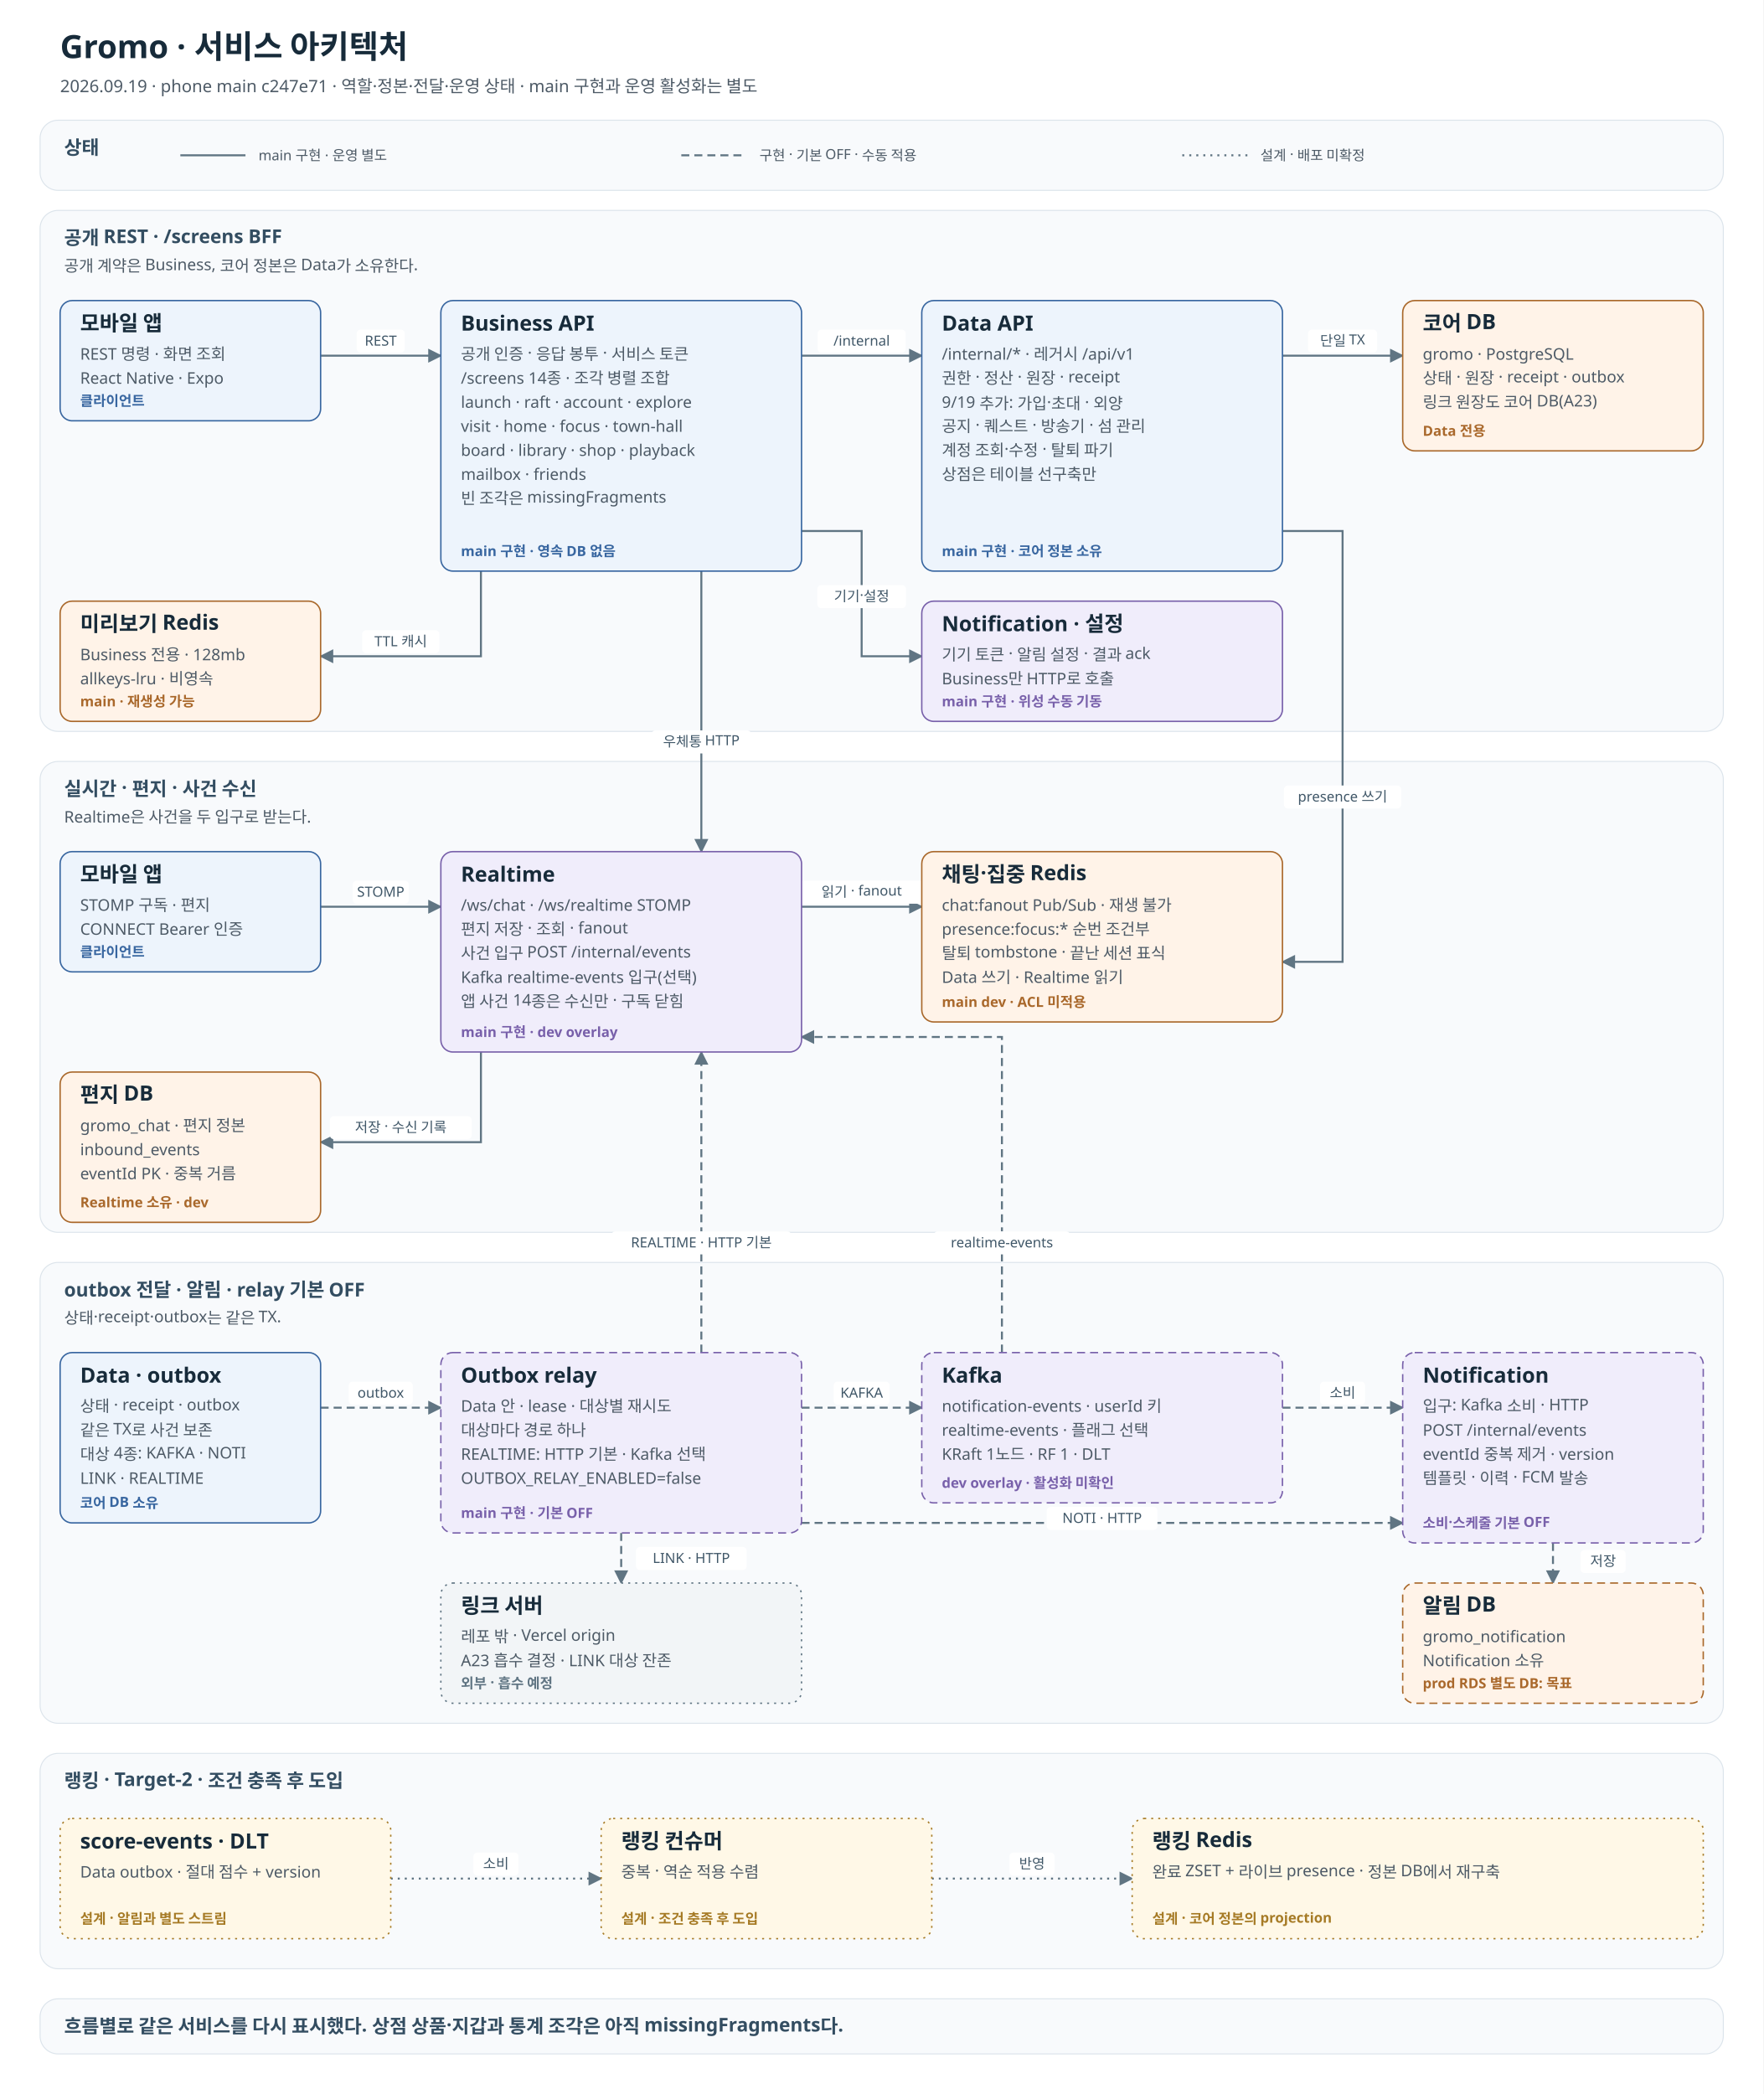
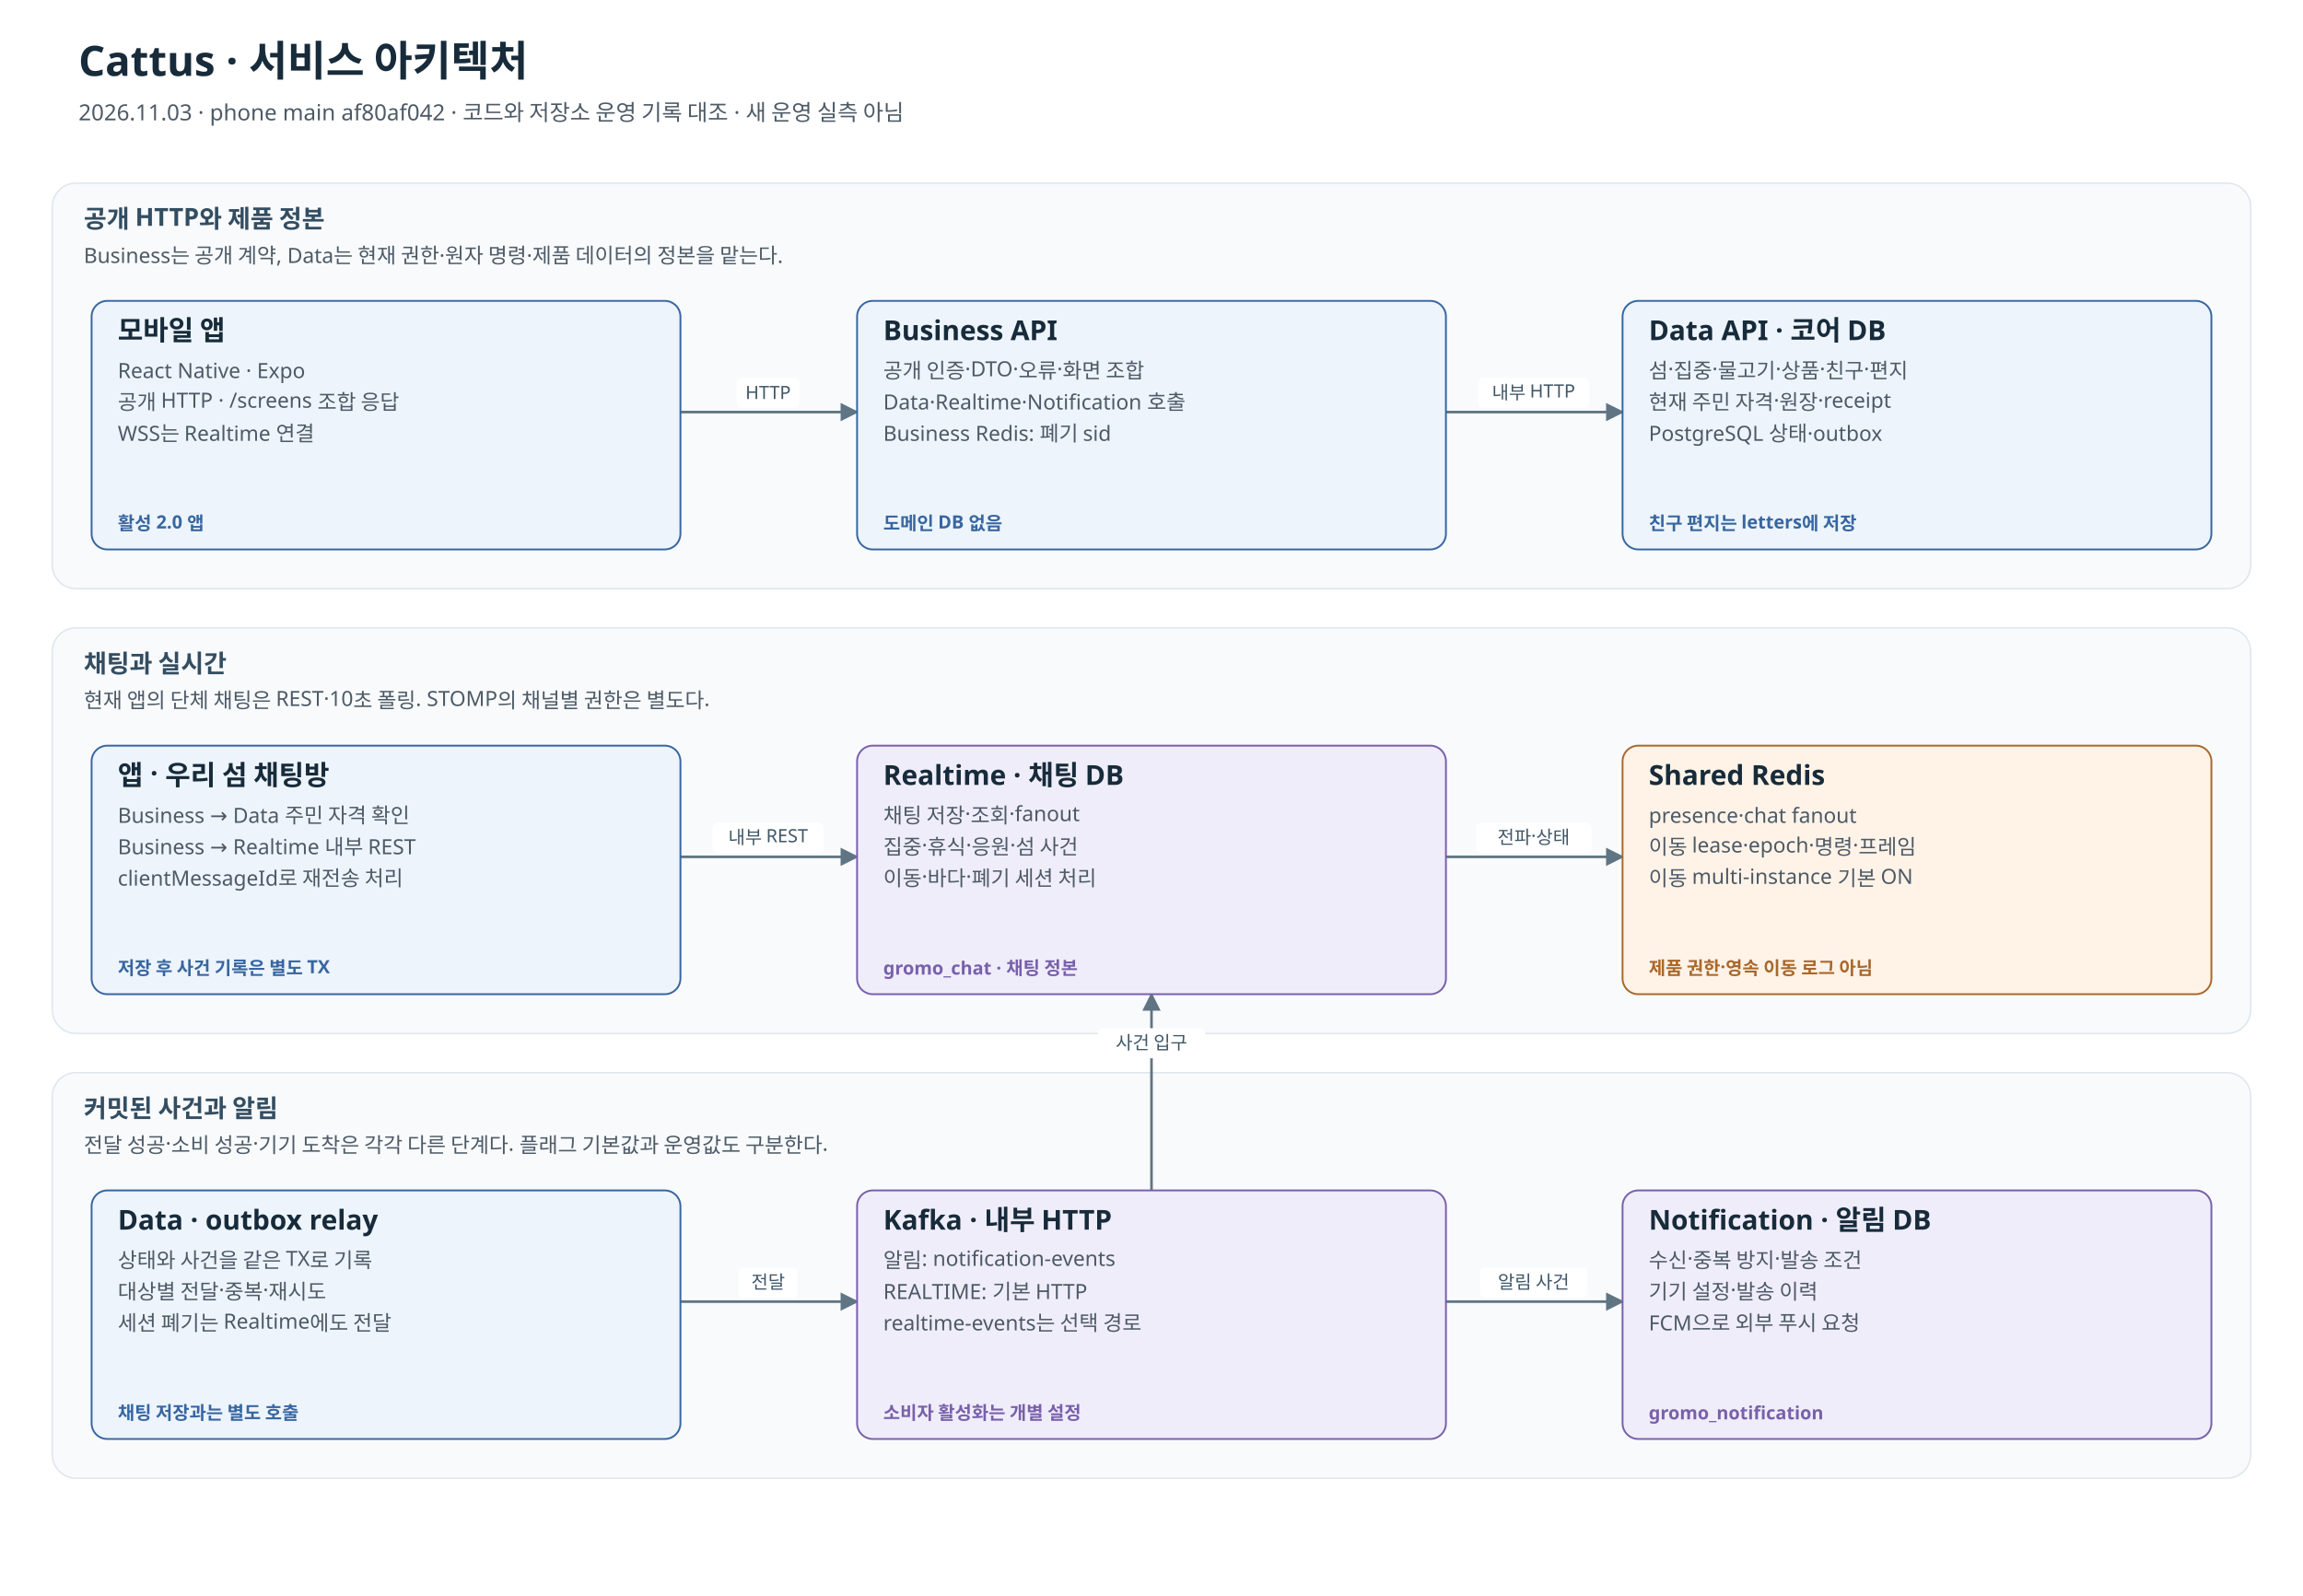
- <svg xmlns="http://www.w3.org/2000/svg" width="1760" height="2090" viewBox="0 0 1760 2090" role="img" aria-labelledby="diagramTitle diagramDesc">
+ <svg xmlns="http://www.w3.org/2000/svg" width="1760" height="1220" viewBox="0 0 1760 1220" role="img" aria-labelledby="diagramTitle diagramDesc">
  <defs>
    <marker id="arrow" viewBox="0 0 10 10" refX="9" refY="5" markerWidth="7" markerHeight="7" orient="auto-start-reverse">
      <path d="M 0 0 L 10 5 L 0 10 z" fill="#607583" />
    </marker>
  </defs>
  <g font-family="Apple SD Gothic Neo, Noto Sans KR, sans-serif">
-     <rect width="1760" height="2090" fill="#ffffff" />
-     <text x="60" y="58" font-size="32" fill="#172b3a" font-weight="700">Gromo · 서비스 아키텍처</text>
-     <text x="60" y="92" font-size="17" fill="#4d5a66" font-weight="400">2026.09.19 · phone main c247e71 · 역할·정본·전달·운영 상태 · main 구현과 운영 활성화는 별도</text>
-     <rect x="40" y="120" width="1680" height="70" rx="18" fill="#f8fafc" stroke="#dce4eb" />
-     <text x="64" y="154" font-size="19" fill="#334d61" font-weight="700">상태</text>
-     <rect x="40" y="210" width="1680" height="520" rx="18" fill="#f8fafc" stroke="#dce4eb" />
-     <text x="64" y="244" font-size="19" fill="#334d61" font-weight="700">공개 REST · /screens BFF</text>
-     <text x="64" y="271" font-size="16" fill="#4d5a66" font-weight="400">공개 계약은 Business, 코어 정본은 Data가 소유한다.</text>
-     <rect x="40" y="760" width="1680" height="470" rx="18" fill="#f8fafc" stroke="#dce4eb" />
-     <text x="64" y="794" font-size="19" fill="#334d61" font-weight="700">실시간 · 편지 · 사건 수신</text>
-     <text x="64" y="821" font-size="16" fill="#4d5a66" font-weight="400">Realtime은 사건을 두 입구로 받는다.</text>
-     <rect x="40" y="1260" width="1680" height="460" rx="18" fill="#f8fafc" stroke="#dce4eb" />
-     <text x="64" y="1294" font-size="19" fill="#334d61" font-weight="700">outbox 전달 · 알림 · relay 기본 OFF</text>
-     <text x="64" y="1321" font-size="16" fill="#4d5a66" font-weight="400">상태·receipt·outbox는 같은 TX.</text>
-     <rect x="40" y="1750" width="1680" height="215" rx="18" fill="#f8fafc" stroke="#dce4eb" />
-     <text x="64" y="1784" font-size="19" fill="#334d61" font-weight="700">랭킹 · Target-2 · 조건 충족 후 도입</text>
-     <rect x="40" y="1995" width="1680" height="55" rx="18" fill="#f8fafc" stroke="#dce4eb" />
-     <text x="64" y="2029" font-size="19" fill="#334d61" font-weight="700">흐름별로 같은 서비스를 다시 표시했다. 상점 상품·지갑과 통계 조각은 아직 missingFragments다.</text>
-     <path d="M 180 155 L 245 155" fill="none" stroke="#607583" stroke-width="2" />
-     <text x="258" y="160" font-size="14" fill="#4d5a66" font-weight="400">main 구현 · 운영 별도</text>
-     <path d="M 680 155 L 745 155" fill="none" stroke="#607583" stroke-width="2" stroke-dasharray="8 5" />
-     <text x="758" y="160" font-size="14" fill="#4d5a66" font-weight="400">구현 · 기본 OFF · 수동 적용</text>
-     <path d="M 1180 155 L 1245 155" fill="none" stroke="#607583" stroke-width="2" stroke-dasharray="2 5" />
-     <text x="1258" y="160" font-size="14" fill="#4d5a66" font-weight="400">설계 · 배포 미확정</text>
-     <g data-cell-id="appRest">
-       <path d="M 320 355 L 440 355" fill="none" stroke="#607583" stroke-width="2" marker-end="url(#arrow)" />
-       <rect x="356.0" y="329" width="48.0" height="23" rx="4" fill="#ffffff" />
-       <text x="380" y="345" font-size="14" text-anchor="middle" fill="#405768">REST</text>
+     <rect width="1760" height="1220" fill="#ffffff" />
+     <text x="60" y="58" font-size="32" fill="#172b3a" font-weight="700">Cattus · 서비스 아키텍처</text>
+     <text x="60" y="92" font-size="17" fill="#4d5a66" font-weight="400">2026.11.03 · phone main af80af042 · 코드와 저장소 운영 기록 대조 · 새 운영 실측 아님</text>
+     <rect x="40" y="140" width="1680" height="310" rx="18" fill="#f8fafc" stroke="#dce4eb" />
+     <text x="64" y="174" font-size="19" fill="#334d61" font-weight="700">공개 HTTP와 제품 정본</text>
+     <text x="64" y="201" font-size="16" fill="#4d5a66" font-weight="400">Business는 공개 계약, Data는 현재 권한·원자 명령·제품 데이터의 정본을 맡는다.</text>
+     <rect x="40" y="480" width="1680" height="310" rx="18" fill="#f8fafc" stroke="#dce4eb" />
+     <text x="64" y="514" font-size="19" fill="#334d61" font-weight="700">채팅과 실시간</text>
+     <text x="64" y="541" font-size="16" fill="#4d5a66" font-weight="400">현재 앱의 단체 채팅은 REST·10초 폴링. STOMP의 채널별 권한은 별도다.</text>
+     <rect x="40" y="820" width="1680" height="310" rx="18" fill="#f8fafc" stroke="#dce4eb" />
+     <text x="64" y="854" font-size="19" fill="#334d61" font-weight="700">커밋된 사건과 알림</text>
+     <text x="64" y="881" font-size="16" fill="#4d5a66" font-weight="400">전달 성공·소비 성공·기기 도착은 각각 다른 단계다. 플래그 기본값과 운영값도 구분한다.</text>
+     <g data-cell-id="http">
+       <path d="M 520 315 L 655 315" fill="none" stroke="#607583" stroke-width="2" marker-end="url(#arrow)" />
+       <rect x="563.0" y="289" width="48.0" height="23" rx="4" fill="#ffffff" />
+       <text x="587" y="305" font-size="14" text-anchor="middle" fill="#405768">HTTP</text>
    </g>
-     <g data-cell-id="internalHttp">
-       <path d="M 800 355 L 920 355" fill="none" stroke="#607583" stroke-width="2" marker-end="url(#arrow)" />
-       <rect x="816.0" y="329" width="88.0" height="23" rx="4" fill="#ffffff" />
-       <text x="860" y="345" font-size="14" text-anchor="middle" fill="#405768">/internal</text>
+     <g data-cell-id="internal">
+       <path d="M 1105 315 L 1240 315" fill="none" stroke="#607583" stroke-width="2" marker-end="url(#arrow)" />
+       <rect x="1129.5" y="289" width="85.0" height="23" rx="4" fill="#ffffff" />
+       <text x="1172" y="305" font-size="14" text-anchor="middle" fill="#405768">내부 HTTP</text>
    </g>
-     <g data-cell-id="coreWrite">
-       <path d="M 1280 355 L 1400 355" fill="none" stroke="#607583" stroke-width="2" marker-end="url(#arrow)" />
-       <rect x="1305.5" y="329" width="69.0" height="23" rx="4" fill="#ffffff" />
-       <text x="1340" y="345" font-size="14" text-anchor="middle" fill="#405768">단일 TX</text>
+     <g data-cell-id="chatRest">
+       <path d="M 520 655 L 655 655" fill="none" stroke="#607583" stroke-width="2" marker-end="url(#arrow)" />
+       <rect x="544.5" y="629" width="85.0" height="23" rx="4" fill="#ffffff" />
+       <text x="587" y="645" font-size="14" text-anchor="middle" fill="#405768">내부 REST</text>
    </g>
-     <g data-cell-id="previewCache">
-       <path d="M 480 570 L 480 655 L 320 655" fill="none" stroke="#607583" stroke-width="2" marker-end="url(#arrow)" />
-       <rect x="361.5" y="629" width="77.0" height="23" rx="4" fill="#ffffff" />
-       <text x="400" y="645" font-size="14" text-anchor="middle" fill="#405768">TTL 캐시</text>
+     <g data-cell-id="redis">
+       <path d="M 1105 655 L 1240 655" fill="none" stroke="#607583" stroke-width="2" marker-end="url(#arrow)" />
+       <rect x="1127.75" y="629" width="88.5" height="23" rx="4" fill="#ffffff" />
+       <text x="1172" y="645" font-size="14" text-anchor="middle" fill="#405768">전파·상태</text>
    </g>
-     <g data-cell-id="notiSettings">
-       <path d="M 800 530 L 860 530 L 860 655 L 920 655" fill="none" stroke="#607583" stroke-width="2" marker-end="url(#arrow)" />
-       <rect x="815.75" y="584" width="88.5" height="23" rx="4" fill="#ffffff" />
-       <text x="860" y="600" font-size="14" text-anchor="middle" fill="#405768">기기·설정</text>
+     <g data-cell-id="relay">
+       <path d="M 520 995 L 655 995" fill="none" stroke="#607583" stroke-width="2" marker-end="url(#arrow)" />
+       <rect x="564.5" y="969" width="45.0" height="23" rx="4" fill="#ffffff" />
+       <text x="587" y="985" font-size="14" text-anchor="middle" fill="#405768">전달</text>
    </g>
-     <g data-cell-id="mailboxHttp">
-       <path d="M 700 570 L 700 850" fill="none" stroke="#607583" stroke-width="2" marker-end="url(#arrow)" />
-       <rect x="650.25" y="729" width="99.5" height="23" rx="4" fill="#ffffff" />
-       <text x="700" y="745" font-size="14" text-anchor="middle" fill="#405768">우체통 HTTP</text>
+     <g data-cell-id="notify">
+       <path d="M 1105 995 L 1240 995" fill="none" stroke="#607583" stroke-width="2" marker-end="url(#arrow)" />
+       <rect x="1131.0" y="969" width="82.0" height="23" rx="4" fill="#ffffff" />
+       <text x="1172" y="985" font-size="14" text-anchor="middle" fill="#405768">알림 사건</text>
    </g>
-     <g data-cell-id="appSocket">
-       <path d="M 320 905 L 440 905" fill="none" stroke="#607583" stroke-width="2" marker-end="url(#arrow)" />
-       <rect x="352.0" y="879" width="56.0" height="23" rx="4" fill="#ffffff" />
-       <text x="380" y="895" font-size="14" text-anchor="middle" fill="#405768">STOMP</text>
-     </g>
-     <g data-cell-id="chatFanout">
-       <path d="M 800 905 L 920 905" fill="none" stroke="#607583" stroke-width="2" marker-end="url(#arrow)" />
-       <rect x="798.25" y="879" width="123.5" height="23" rx="4" fill="#ffffff" />
-       <text x="860" y="895" font-size="14" text-anchor="middle" fill="#405768">읽기 · fanout</text>
-     </g>
-     <g data-cell-id="focusPresence">
-       <path d="M 1280 530 L 1340 530 L 1340 960 L 1280 960" fill="none" stroke="#607583" stroke-width="2" marker-end="url(#arrow)" />
-       <rect x="1281.5" y="784" width="117.0" height="23" rx="4" fill="#ffffff" />
-       <text x="1340" y="800" font-size="14" text-anchor="middle" fill="#405768">presence 쓰기</text>
-     </g>
-     <g data-cell-id="chatPersistence">
-       <path d="M 480 1050 L 480 1140 L 320 1140" fill="none" stroke="#607583" stroke-width="2" marker-end="url(#arrow)" />
-       <rect x="329.25" y="1114" width="141.5" height="23" rx="4" fill="#ffffff" />
-       <text x="400" y="1130" font-size="14" text-anchor="middle" fill="#405768">저장 · 수신 기록</text>
-     </g>
-     <g data-cell-id="relayOwnership">
-       <path d="M 320 1405 L 440 1405" fill="none" stroke="#607583" stroke-width="2" marker-end="url(#arrow)" stroke-dasharray="8 5" />
-       <rect x="348.0" y="1379" width="64.0" height="23" rx="4" fill="#ffffff" />
-       <text x="380" y="1395" font-size="14" text-anchor="middle" fill="#405768">outbox</text>
-     </g>
-     <g data-cell-id="relayKafka">
-       <path d="M 800 1405 L 920 1405" fill="none" stroke="#607583" stroke-width="2" marker-end="url(#arrow)" stroke-dasharray="8 5" />
-       <rect x="832.0" y="1379" width="56.0" height="23" rx="4" fill="#ffffff" />
-       <text x="860" y="1395" font-size="14" text-anchor="middle" fill="#405768">KAFKA</text>
-     </g>
-     <g data-cell-id="kafkaConsume">
-       <path d="M 1280 1405 L 1400 1405" fill="none" stroke="#607583" stroke-width="2" marker-end="url(#arrow)" stroke-dasharray="8 5" />
-       <rect x="1317.5" y="1379" width="45.0" height="23" rx="4" fill="#ffffff" />
-       <text x="1340" y="1395" font-size="14" text-anchor="middle" fill="#405768">소비</text>
-     </g>
-     <g data-cell-id="relayNoti">
-       <path d="M 800 1520 L 1400 1520" fill="none" stroke="#607583" stroke-width="2" marker-end="url(#arrow)" stroke-dasharray="8 5" />
-       <rect x="1044.75" y="1504" width="110.5" height="23" rx="4" fill="#ffffff" />
-       <text x="1100" y="1520" font-size="14" text-anchor="middle" fill="#405768">NOTI · HTTP</text>
-     </g>
-     <g data-cell-id="relayRealtime">
-       <path d="M 700 1350 L 700 1050" fill="none" stroke="#607583" stroke-width="2" marker-end="url(#arrow)" stroke-dasharray="8 5" />
-       <rect x="610.25" y="1229" width="179.5" height="23" rx="4" fill="#ffffff" />
-       <text x="700" y="1245" font-size="14" text-anchor="middle" fill="#405768">REALTIME · HTTP 기본</text>
-     </g>
-     <g data-cell-id="kafkaRealtime">
-       <path d="M 1000 1350 L 1000 1035 L 800 1035" fill="none" stroke="#607583" stroke-width="2" marker-end="url(#arrow)" stroke-dasharray="8 5" />
-       <rect x="932.0" y="1229" width="136.0" height="23" rx="4" fill="#ffffff" />
-       <text x="1000" y="1245" font-size="14" text-anchor="middle" fill="#405768">realtime-events</text>
-     </g>
-     <g data-cell-id="relayLink">
-       <path d="M 620 1530 L 620 1580" fill="none" stroke="#607583" stroke-width="2" marker-end="url(#arrow)" stroke-dasharray="8 5" />
-       <rect x="634.75" y="1544" width="110.5" height="23" rx="4" fill="#ffffff" />
-       <text x="690" y="1560" font-size="14" text-anchor="middle" fill="#405768">LINK · HTTP</text>
-     </g>
-     <g data-cell-id="notificationWrite">
-       <path d="M 1550 1540 L 1550 1580" fill="none" stroke="#607583" stroke-width="2" marker-end="url(#arrow)" stroke-dasharray="8 5" />
-       <rect x="1577.5" y="1547" width="45.0" height="23" rx="4" fill="#ffffff" />
-       <text x="1600" y="1563" font-size="14" text-anchor="middle" fill="#405768">저장</text>
-     </g>
-     <g data-cell-id="scoreConsume">
-       <path d="M 390 1875 L 600 1875" fill="none" stroke="#607583" stroke-width="2" marker-end="url(#arrow)" stroke-dasharray="2 5" />
-       <rect x="472.5" y="1849" width="45.0" height="23" rx="4" fill="#ffffff" />
-       <text x="495" y="1865" font-size="14" text-anchor="middle" fill="#405768">소비</text>
-     </g>
-     <g data-cell-id="rankProject">
-       <path d="M 930 1875 L 1130 1875" fill="none" stroke="#607583" stroke-width="2" marker-end="url(#arrow)" stroke-dasharray="2 5" />
-       <rect x="1007.5" y="1849" width="45.0" height="23" rx="4" fill="#ffffff" />
-       <text x="1030" y="1865" font-size="14" text-anchor="middle" fill="#405768">반영</text>
+     <g data-cell-id="realtimeEvent">
+       <path d="M 880 910 L 880 760" fill="none" stroke="#607583" stroke-width="2" marker-end="url(#arrow)" />
+       <rect x="839.0" y="786" width="82.0" height="23" rx="4" fill="#ffffff" />
+       <text x="880" y="802" font-size="14" text-anchor="middle" fill="#405768">사건 입구</text>
    </g>
    <g data-cell-id="app">
-       <rect x="60" y="300" width="260" height="120" rx="12" fill="#edf4fc" stroke="#3866a0" stroke-width="1.4" />
-       <text x="80" y="330" font-size="21" fill="#172b3a" font-weight="700">모바일 앱</text>
-       <text x="80" y="359" font-size="16" fill="#4d5a66" font-weight="400">REST 명령 · 화면 조회</text>
-       <text x="80" y="383" font-size="16" fill="#4d5a66" font-weight="400">React Native · Expo</text>
-       <text x="80" y="405" font-size="14" fill="#3866a0" font-weight="700">클라이언트</text>
+       <rect x="70" y="230" width="450" height="190" rx="12" fill="#edf4fc" stroke="#3866a0" stroke-width="1.4" />
+       <text x="90" y="260" font-size="21" fill="#172b3a" font-weight="700">모바일 앱</text>
+       <text x="90" y="289" font-size="16" fill="#4d5a66" font-weight="400">React Native · Expo</text>
+       <text x="90" y="313" font-size="16" fill="#4d5a66" font-weight="400">공개 HTTP · /screens 조합 응답</text>
+       <text x="90" y="337" font-size="16" fill="#4d5a66" font-weight="400">WSS는 Realtime 연결</text>
+       <text x="90" y="405" font-size="14" fill="#3866a0" font-weight="700">활성 2.0 앱</text>
    </g>
    <g data-cell-id="business">
-       <rect x="440" y="300" width="360" height="270" rx="12" fill="#edf4fc" stroke="#3866a0" stroke-width="1.4" />
-       <text x="460" y="330" font-size="21" fill="#172b3a" font-weight="700">Business API</text>
-       <text x="460" y="359" font-size="16" fill="#4d5a66" font-weight="400">공개 인증 · 응답 봉투 · 서비스 토큰</text>
-       <text x="460" y="383" font-size="16" fill="#4d5a66" font-weight="400">/screens 14종 · 조각 병렬 조합</text>
-       <text x="460" y="407" font-size="16" fill="#4d5a66" font-weight="400">launch · raft · account · explore</text>
-       <text x="460" y="431" font-size="16" fill="#4d5a66" font-weight="400">visit · home · focus · town-hall</text>
-       <text x="460" y="455" font-size="16" fill="#4d5a66" font-weight="400">board · library · shop · playback</text>
-       <text x="460" y="479" font-size="16" fill="#4d5a66" font-weight="400">mailbox · friends</text>
-       <text x="460" y="503" font-size="16" fill="#4d5a66" font-weight="400">빈 조각은 missingFragments</text>
-       <text x="460" y="555" font-size="14" fill="#3866a0" font-weight="700">main 구현 · 영속 DB 없음</text>
+       <rect x="655" y="230" width="450" height="190" rx="12" fill="#edf4fc" stroke="#3866a0" stroke-width="1.4" />
+       <text x="675" y="260" font-size="21" fill="#172b3a" font-weight="700">Business API</text>
+       <text x="675" y="289" font-size="16" fill="#4d5a66" font-weight="400">공개 인증·DTO·오류·화면 조합</text>
+       <text x="675" y="313" font-size="16" fill="#4d5a66" font-weight="400">Data·Realtime·Notification 호출</text>
+       <text x="675" y="337" font-size="16" fill="#4d5a66" font-weight="400">Business Redis: 폐기 sid</text>
+       <text x="675" y="405" font-size="14" fill="#3866a0" font-weight="700">도메인 DB 없음</text>
    </g>
    <g data-cell-id="data">
-       <rect x="920" y="300" width="360" height="270" rx="12" fill="#edf4fc" stroke="#3866a0" stroke-width="1.4" />
-       <text x="940" y="330" font-size="21" fill="#172b3a" font-weight="700">Data API</text>
-       <text x="940" y="359" font-size="16" fill="#4d5a66" font-weight="400">/internal/* · 레거시 /api/v1</text>
-       <text x="940" y="383" font-size="16" fill="#4d5a66" font-weight="400">권한 · 정산 · 원장 · receipt</text>
-       <text x="940" y="407" font-size="16" fill="#4d5a66" font-weight="400">9/19 추가: 가입·초대 · 외양</text>
-       <text x="940" y="431" font-size="16" fill="#4d5a66" font-weight="400">공지 · 퀘스트 · 방송기 · 섬 관리</text>
-       <text x="940" y="455" font-size="16" fill="#4d5a66" font-weight="400">계정 조회·수정 · 탈퇴 파기</text>
-       <text x="940" y="479" font-size="16" fill="#4d5a66" font-weight="400">상점은 테이블 선구축만</text>
-       <text x="940" y="555" font-size="14" fill="#3866a0" font-weight="700">main 구현 · 코어 정본 소유</text>
+       <rect x="1240" y="230" width="450" height="190" rx="12" fill="#edf4fc" stroke="#3866a0" stroke-width="1.4" />
+       <text x="1260" y="260" font-size="21" fill="#172b3a" font-weight="700">Data API · 코어 DB</text>
+       <text x="1260" y="289" font-size="16" fill="#4d5a66" font-weight="400">섬·집중·물고기·상품·친구·편지</text>
+       <text x="1260" y="313" font-size="16" fill="#4d5a66" font-weight="400">현재 주민 자격·원장·receipt</text>
+       <text x="1260" y="337" font-size="16" fill="#4d5a66" font-weight="400">PostgreSQL 상태·outbox</text>
+       <text x="1260" y="405" font-size="14" fill="#3866a0" font-weight="700">친구 편지는 letters에 저장</text>
    </g>
-     <g data-cell-id="coreDb">
-       <rect x="1400" y="300" width="300" height="150" rx="12" fill="#fff3e8" stroke="#a9682b" stroke-width="1.4" />
-       <text x="1420" y="330" font-size="21" fill="#172b3a" font-weight="700">코어 DB</text>
-       <text x="1420" y="359" font-size="16" fill="#4d5a66" font-weight="400">gromo · PostgreSQL</text>
-       <text x="1420" y="383" font-size="16" fill="#4d5a66" font-weight="400">상태 · 원장 · receipt · outbox</text>
-       <text x="1420" y="407" font-size="16" fill="#4d5a66" font-weight="400">링크 원장도 코어 DB(A23)</text>
-       <text x="1420" y="435" font-size="14" fill="#a9682b" font-weight="700">Data 전용</text>
-     </g>
-     <g data-cell-id="previewRedis">
-       <rect x="60" y="600" width="260" height="120" rx="12" fill="#fff3e8" stroke="#a9682b" stroke-width="1.4" />
-       <text x="80" y="630" font-size="21" fill="#172b3a" font-weight="700">미리보기 Redis</text>
-       <text x="80" y="659" font-size="16" fill="#4d5a66" font-weight="400">Business 전용 · 128mb</text>
-       <text x="80" y="683" font-size="16" fill="#4d5a66" font-weight="400">allkeys-lru · 비영속</text>
-       <text x="80" y="705" font-size="14" fill="#a9682b" font-weight="700">main · 재생성 가능</text>
-     </g>
-     <g data-cell-id="notiApi">
-       <rect x="920" y="600" width="360" height="120" rx="12" fill="#f0edfb" stroke="#7860aa" stroke-width="1.4" />
-       <text x="940" y="630" font-size="21" fill="#172b3a" font-weight="700">Notification · 설정</text>
-       <text x="940" y="659" font-size="16" fill="#4d5a66" font-weight="400">기기 토큰 · 알림 설정 · 결과 ack</text>
-       <text x="940" y="683" font-size="16" fill="#4d5a66" font-weight="400">Business만 HTTP로 호출</text>
-       <text x="940" y="705" font-size="14" fill="#7860aa" font-weight="700">main 구현 · 위성 수동 기동</text>
-     </g>
-     <g data-cell-id="socketApp">
-       <rect x="60" y="850" width="260" height="120" rx="12" fill="#edf4fc" stroke="#3866a0" stroke-width="1.4" />
-       <text x="80" y="880" font-size="21" fill="#172b3a" font-weight="700">모바일 앱</text>
-       <text x="80" y="909" font-size="16" fill="#4d5a66" font-weight="400">STOMP 구독 · 편지</text>
-       <text x="80" y="933" font-size="16" fill="#4d5a66" font-weight="400">CONNECT Bearer 인증</text>
-       <text x="80" y="955" font-size="14" fill="#3866a0" font-weight="700">클라이언트</text>
+     <g data-cell-id="chatApp">
+       <rect x="70" y="570" width="450" height="190" rx="12" fill="#edf4fc" stroke="#3866a0" stroke-width="1.4" />
+       <text x="90" y="600" font-size="21" fill="#172b3a" font-weight="700">앱 · 우리 섬 채팅방</text>
+       <text x="90" y="629" font-size="16" fill="#4d5a66" font-weight="400">Business → Data 주민 자격 확인</text>
+       <text x="90" y="653" font-size="16" fill="#4d5a66" font-weight="400">Business → Realtime 내부 REST</text>
+       <text x="90" y="677" font-size="16" fill="#4d5a66" font-weight="400">clientMessageId로 재전송 처리</text>
+       <text x="90" y="745" font-size="14" fill="#3866a0" font-weight="700">저장 후 사건 기록은 별도 TX</text>
    </g>
    <g data-cell-id="realtime">
-       <rect x="440" y="850" width="360" height="200" rx="12" fill="#f0edfb" stroke="#7860aa" stroke-width="1.4" />
-       <text x="460" y="880" font-size="21" fill="#172b3a" font-weight="700">Realtime</text>
-       <text x="460" y="909" font-size="16" fill="#4d5a66" font-weight="400">/ws/chat · /ws/realtime STOMP</text>
-       <text x="460" y="933" font-size="16" fill="#4d5a66" font-weight="400">편지 저장 · 조회 · fanout</text>
-       <text x="460" y="957" font-size="16" fill="#4d5a66" font-weight="400">사건 입구 POST /internal/events</text>
-       <text x="460" y="981" font-size="16" fill="#4d5a66" font-weight="400">Kafka realtime-events 입구(선택)</text>
-       <text x="460" y="1005" font-size="16" fill="#4d5a66" font-weight="400">앱 사건 14종은 수신만 · 구독 닫힘</text>
-       <text x="460" y="1035" font-size="14" fill="#7860aa" font-weight="700">main 구현 · dev overlay</text>
+       <rect x="655" y="570" width="450" height="190" rx="12" fill="#f0edfb" stroke="#7860aa" stroke-width="1.4" />
+       <text x="675" y="600" font-size="21" fill="#172b3a" font-weight="700">Realtime · 채팅 DB</text>
+       <text x="675" y="629" font-size="16" fill="#4d5a66" font-weight="400">채팅 저장·조회·fanout</text>
+       <text x="675" y="653" font-size="16" fill="#4d5a66" font-weight="400">집중·휴식·응원·섬 사건</text>
+       <text x="675" y="677" font-size="16" fill="#4d5a66" font-weight="400">이동·바다·폐기 세션 처리</text>
+       <text x="675" y="745" font-size="14" fill="#7860aa" font-weight="700">gromo_chat · 채팅 정본</text>
    </g>
-     <g data-cell-id="chatRedis">
-       <rect x="920" y="850" width="360" height="170" rx="12" fill="#fff3e8" stroke="#a9682b" stroke-width="1.4" />
-       <text x="940" y="880" font-size="21" fill="#172b3a" font-weight="700">채팅·집중 Redis</text>
-       <text x="940" y="909" font-size="16" fill="#4d5a66" font-weight="400">chat:fanout Pub/Sub · 재생 불가</text>
-       <text x="940" y="933" font-size="16" fill="#4d5a66" font-weight="400">presence:focus:* 순번 조건부</text>
-       <text x="940" y="957" font-size="16" fill="#4d5a66" font-weight="400">탈퇴 tombstone · 끝난 세션 표식</text>
-       <text x="940" y="981" font-size="16" fill="#4d5a66" font-weight="400">Data 쓰기 · Realtime 읽기</text>
-       <text x="940" y="1005" font-size="14" fill="#a9682b" font-weight="700">main dev · ACL 미적용</text>
+     <g data-cell-id="shared">
+       <rect x="1240" y="570" width="450" height="190" rx="12" fill="#fff3e8" stroke="#a9682b" stroke-width="1.4" />
+       <text x="1260" y="600" font-size="21" fill="#172b3a" font-weight="700">Shared Redis</text>
+       <text x="1260" y="629" font-size="16" fill="#4d5a66" font-weight="400">presence·chat fanout</text>
+       <text x="1260" y="653" font-size="16" fill="#4d5a66" font-weight="400">이동 lease·epoch·명령·프레임</text>
+       <text x="1260" y="677" font-size="16" fill="#4d5a66" font-weight="400">이동 multi-instance 기본 ON</text>
+       <text x="1260" y="745" font-size="14" fill="#a9682b" font-weight="700">제품 권한·영속 이동 로그 아님</text>
    </g>
-     <g data-cell-id="chatDb">
-       <rect x="60" y="1070" width="260" height="150" rx="12" fill="#fff3e8" stroke="#a9682b" stroke-width="1.4" />
-       <text x="80" y="1100" font-size="21" fill="#172b3a" font-weight="700">편지 DB</text>
-       <text x="80" y="1129" font-size="16" fill="#4d5a66" font-weight="400">gromo_chat · 편지 정본</text>
-       <text x="80" y="1153" font-size="16" fill="#4d5a66" font-weight="400">inbound_events</text>
-       <text x="80" y="1177" font-size="16" fill="#4d5a66" font-weight="400">eventId PK · 중복 거름</text>
-       <text x="80" y="1205" font-size="14" fill="#a9682b" font-weight="700">Realtime 소유 · dev</text>
+     <g data-cell-id="outbox">
+       <rect x="70" y="910" width="450" height="190" rx="12" fill="#edf4fc" stroke="#3866a0" stroke-width="1.4" />
+       <text x="90" y="940" font-size="21" fill="#172b3a" font-weight="700">Data · outbox relay</text>
+       <text x="90" y="969" font-size="16" fill="#4d5a66" font-weight="400">상태와 사건을 같은 TX로 기록</text>
+       <text x="90" y="993" font-size="16" fill="#4d5a66" font-weight="400">대상별 전달·중복·재시도</text>
+       <text x="90" y="1017" font-size="16" fill="#4d5a66" font-weight="400">세션 폐기는 Realtime에도 전달</text>
+       <text x="90" y="1085" font-size="14" fill="#3866a0" font-weight="700">채팅 저장과는 별도 호출</text>
    </g>
-     <g data-cell-id="outboxSource">
-       <rect x="60" y="1350" width="260" height="170" rx="12" fill="#edf4fc" stroke="#3866a0" stroke-width="1.4" />
-       <text x="80" y="1380" font-size="21" fill="#172b3a" font-weight="700">Data · outbox</text>
-       <text x="80" y="1409" font-size="16" fill="#4d5a66" font-weight="400">상태 · receipt · outbox</text>
-       <text x="80" y="1433" font-size="16" fill="#4d5a66" font-weight="400">같은 TX로 사건 보존</text>
-       <text x="80" y="1457" font-size="16" fill="#4d5a66" font-weight="400">대상 4종: KAFKA · NOTI</text>
-       <text x="80" y="1481" font-size="16" fill="#4d5a66" font-weight="400">LINK · REALTIME</text>
-       <text x="80" y="1505" font-size="14" fill="#3866a0" font-weight="700">코어 DB 소유</text>
-     </g>
-     <g data-cell-id="relay">
-       <rect x="440" y="1350" width="360" height="180" rx="12" fill="#f0edfb" stroke="#7860aa" stroke-width="1.4" stroke-dasharray="8 5" />
-       <text x="460" y="1380" font-size="21" fill="#172b3a" font-weight="700">Outbox relay</text>
-       <text x="460" y="1409" font-size="16" fill="#4d5a66" font-weight="400">Data 안 · lease · 대상별 재시도</text>
-       <text x="460" y="1433" font-size="16" fill="#4d5a66" font-weight="400">대상마다 경로 하나</text>
-       <text x="460" y="1457" font-size="16" fill="#4d5a66" font-weight="400">REALTIME: HTTP 기본 · Kafka 선택</text>
-       <text x="460" y="1481" font-size="16" fill="#4d5a66" font-weight="400">OUTBOX_RELAY_ENABLED=false</text>
-       <text x="460" y="1515" font-size="14" fill="#7860aa" font-weight="700">main 구현 · 기본 OFF</text>
-     </g>
-     <g data-cell-id="kafka">
-       <rect x="920" y="1350" width="360" height="150" rx="12" fill="#f0edfb" stroke="#7860aa" stroke-width="1.4" stroke-dasharray="8 5" />
-       <text x="940" y="1380" font-size="21" fill="#172b3a" font-weight="700">Kafka</text>
-       <text x="940" y="1409" font-size="16" fill="#4d5a66" font-weight="400">notification-events · userId 키</text>
-       <text x="940" y="1433" font-size="16" fill="#4d5a66" font-weight="400">realtime-events · 플래그 선택</text>
-       <text x="940" y="1457" font-size="16" fill="#4d5a66" font-weight="400">KRaft 1노드 · RF 1 · DLT</text>
-       <text x="940" y="1485" font-size="14" fill="#7860aa" font-weight="700">dev overlay · 활성화 미확인</text>
+     <g data-cell-id="transport">
+       <rect x="655" y="910" width="450" height="190" rx="12" fill="#f0edfb" stroke="#7860aa" stroke-width="1.4" />
+       <text x="675" y="940" font-size="21" fill="#172b3a" font-weight="700">Kafka · 내부 HTTP</text>
+       <text x="675" y="969" font-size="16" fill="#4d5a66" font-weight="400">알림: notification-events</text>
+       <text x="675" y="993" font-size="16" fill="#4d5a66" font-weight="400">REALTIME: 기본 HTTP</text>
+       <text x="675" y="1017" font-size="16" fill="#4d5a66" font-weight="400">realtime-events는 선택 경로</text>
+       <text x="675" y="1085" font-size="14" fill="#7860aa" font-weight="700">소비자 활성화는 개별 설정</text>
    </g>
    <g data-cell-id="notification">
-       <rect x="1400" y="1350" width="300" height="190" rx="12" fill="#f0edfb" stroke="#7860aa" stroke-width="1.4" stroke-dasharray="8 5" />
-       <text x="1420" y="1380" font-size="21" fill="#172b3a" font-weight="700">Notification</text>
-       <text x="1420" y="1409" font-size="16" fill="#4d5a66" font-weight="400">입구: Kafka 소비 · HTTP</text>
-       <text x="1420" y="1433" font-size="16" fill="#4d5a66" font-weight="400">POST /internal/events</text>
-       <text x="1420" y="1457" font-size="16" fill="#4d5a66" font-weight="400">eventId 중복 제거 · version</text>
-       <text x="1420" y="1481" font-size="16" fill="#4d5a66" font-weight="400">템플릿 · 이력 · FCM 발송</text>
-       <text x="1420" y="1525" font-size="14" fill="#7860aa" font-weight="700">소비·스케줄 기본 OFF</text>
-     </g>
-     <g data-cell-id="link">
-       <rect x="440" y="1580" width="360" height="120" rx="12" fill="#f2f5f7" stroke="#607583" stroke-width="1.4" stroke-dasharray="2 5" />
-       <text x="460" y="1610" font-size="21" fill="#172b3a" font-weight="700">링크 서버</text>
-       <text x="460" y="1639" font-size="16" fill="#4d5a66" font-weight="400">레포 밖 · Vercel origin</text>
-       <text x="460" y="1663" font-size="16" fill="#4d5a66" font-weight="400">A23 흡수 결정 · LINK 대상 잔존</text>
-       <text x="460" y="1685" font-size="14" fill="#607583" font-weight="700">외부 · 흡수 예정</text>
-     </g>
-     <g data-cell-id="notiDb">
-       <rect x="1400" y="1580" width="300" height="120" rx="12" fill="#fff3e8" stroke="#a9682b" stroke-width="1.4" stroke-dasharray="8 5" />
-       <text x="1420" y="1610" font-size="21" fill="#172b3a" font-weight="700">알림 DB</text>
-       <text x="1420" y="1639" font-size="16" fill="#4d5a66" font-weight="400">gromo_notification</text>
-       <text x="1420" y="1663" font-size="16" fill="#4d5a66" font-weight="400">Notification 소유</text>
-       <text x="1420" y="1685" font-size="14" fill="#a9682b" font-weight="700">prod RDS 별도 DB: 목표</text>
-     </g>
-     <g data-cell-id="score">
-       <rect x="60" y="1815" width="330" height="120" rx="12" fill="#fff8e7" stroke="#a67b26" stroke-width="1.4" stroke-dasharray="2 5" />
-       <text x="80" y="1845" font-size="21" fill="#172b3a" font-weight="700">score-events · DLT</text>
-       <text x="80" y="1874" font-size="16" fill="#4d5a66" font-weight="400">Data outbox · 절대 점수 + version</text>
-       <text x="80" y="1920" font-size="14" fill="#a67b26" font-weight="700">설계 · 알림과 별도 스트림</text>
-     </g>
-     <g data-cell-id="rankConsumer">
-       <rect x="600" y="1815" width="330" height="120" rx="12" fill="#fff8e7" stroke="#a67b26" stroke-width="1.4" stroke-dasharray="2 5" />
-       <text x="620" y="1845" font-size="21" fill="#172b3a" font-weight="700">랭킹 컨슈머</text>
-       <text x="620" y="1874" font-size="16" fill="#4d5a66" font-weight="400">중복 · 역순 적용 수렴</text>
-       <text x="620" y="1920" font-size="14" fill="#a67b26" font-weight="700">설계 · 조건 충족 후 도입</text>
-     </g>
-     <g data-cell-id="rankRedis">
-       <rect x="1130" y="1815" width="570" height="120" rx="12" fill="#fff8e7" stroke="#a67b26" stroke-width="1.4" stroke-dasharray="2 5" />
-       <text x="1150" y="1845" font-size="21" fill="#172b3a" font-weight="700">랭킹 Redis</text>
-       <text x="1150" y="1874" font-size="16" fill="#4d5a66" font-weight="400">완료 ZSET + 라이브 presence · 정본 DB에서 재구축</text>
-       <text x="1150" y="1920" font-size="14" fill="#a67b26" font-weight="700">설계 · 코어 정본의 projection</text>
+       <rect x="1240" y="910" width="450" height="190" rx="12" fill="#f0edfb" stroke="#7860aa" stroke-width="1.4" />
+       <text x="1260" y="940" font-size="21" fill="#172b3a" font-weight="700">Notification · 알림 DB</text>
+       <text x="1260" y="969" font-size="16" fill="#4d5a66" font-weight="400">수신·중복 방지·발송 조건</text>
+       <text x="1260" y="993" font-size="16" fill="#4d5a66" font-weight="400">기기 설정·발송 이력</text>
+       <text x="1260" y="1017" font-size="16" fill="#4d5a66" font-weight="400">FCM으로 외부 푸시 요청</text>
+       <text x="1260" y="1085" font-size="14" fill="#7860aa" font-weight="700">gromo_notification</text>
    </g>
  </g>
</svg>
